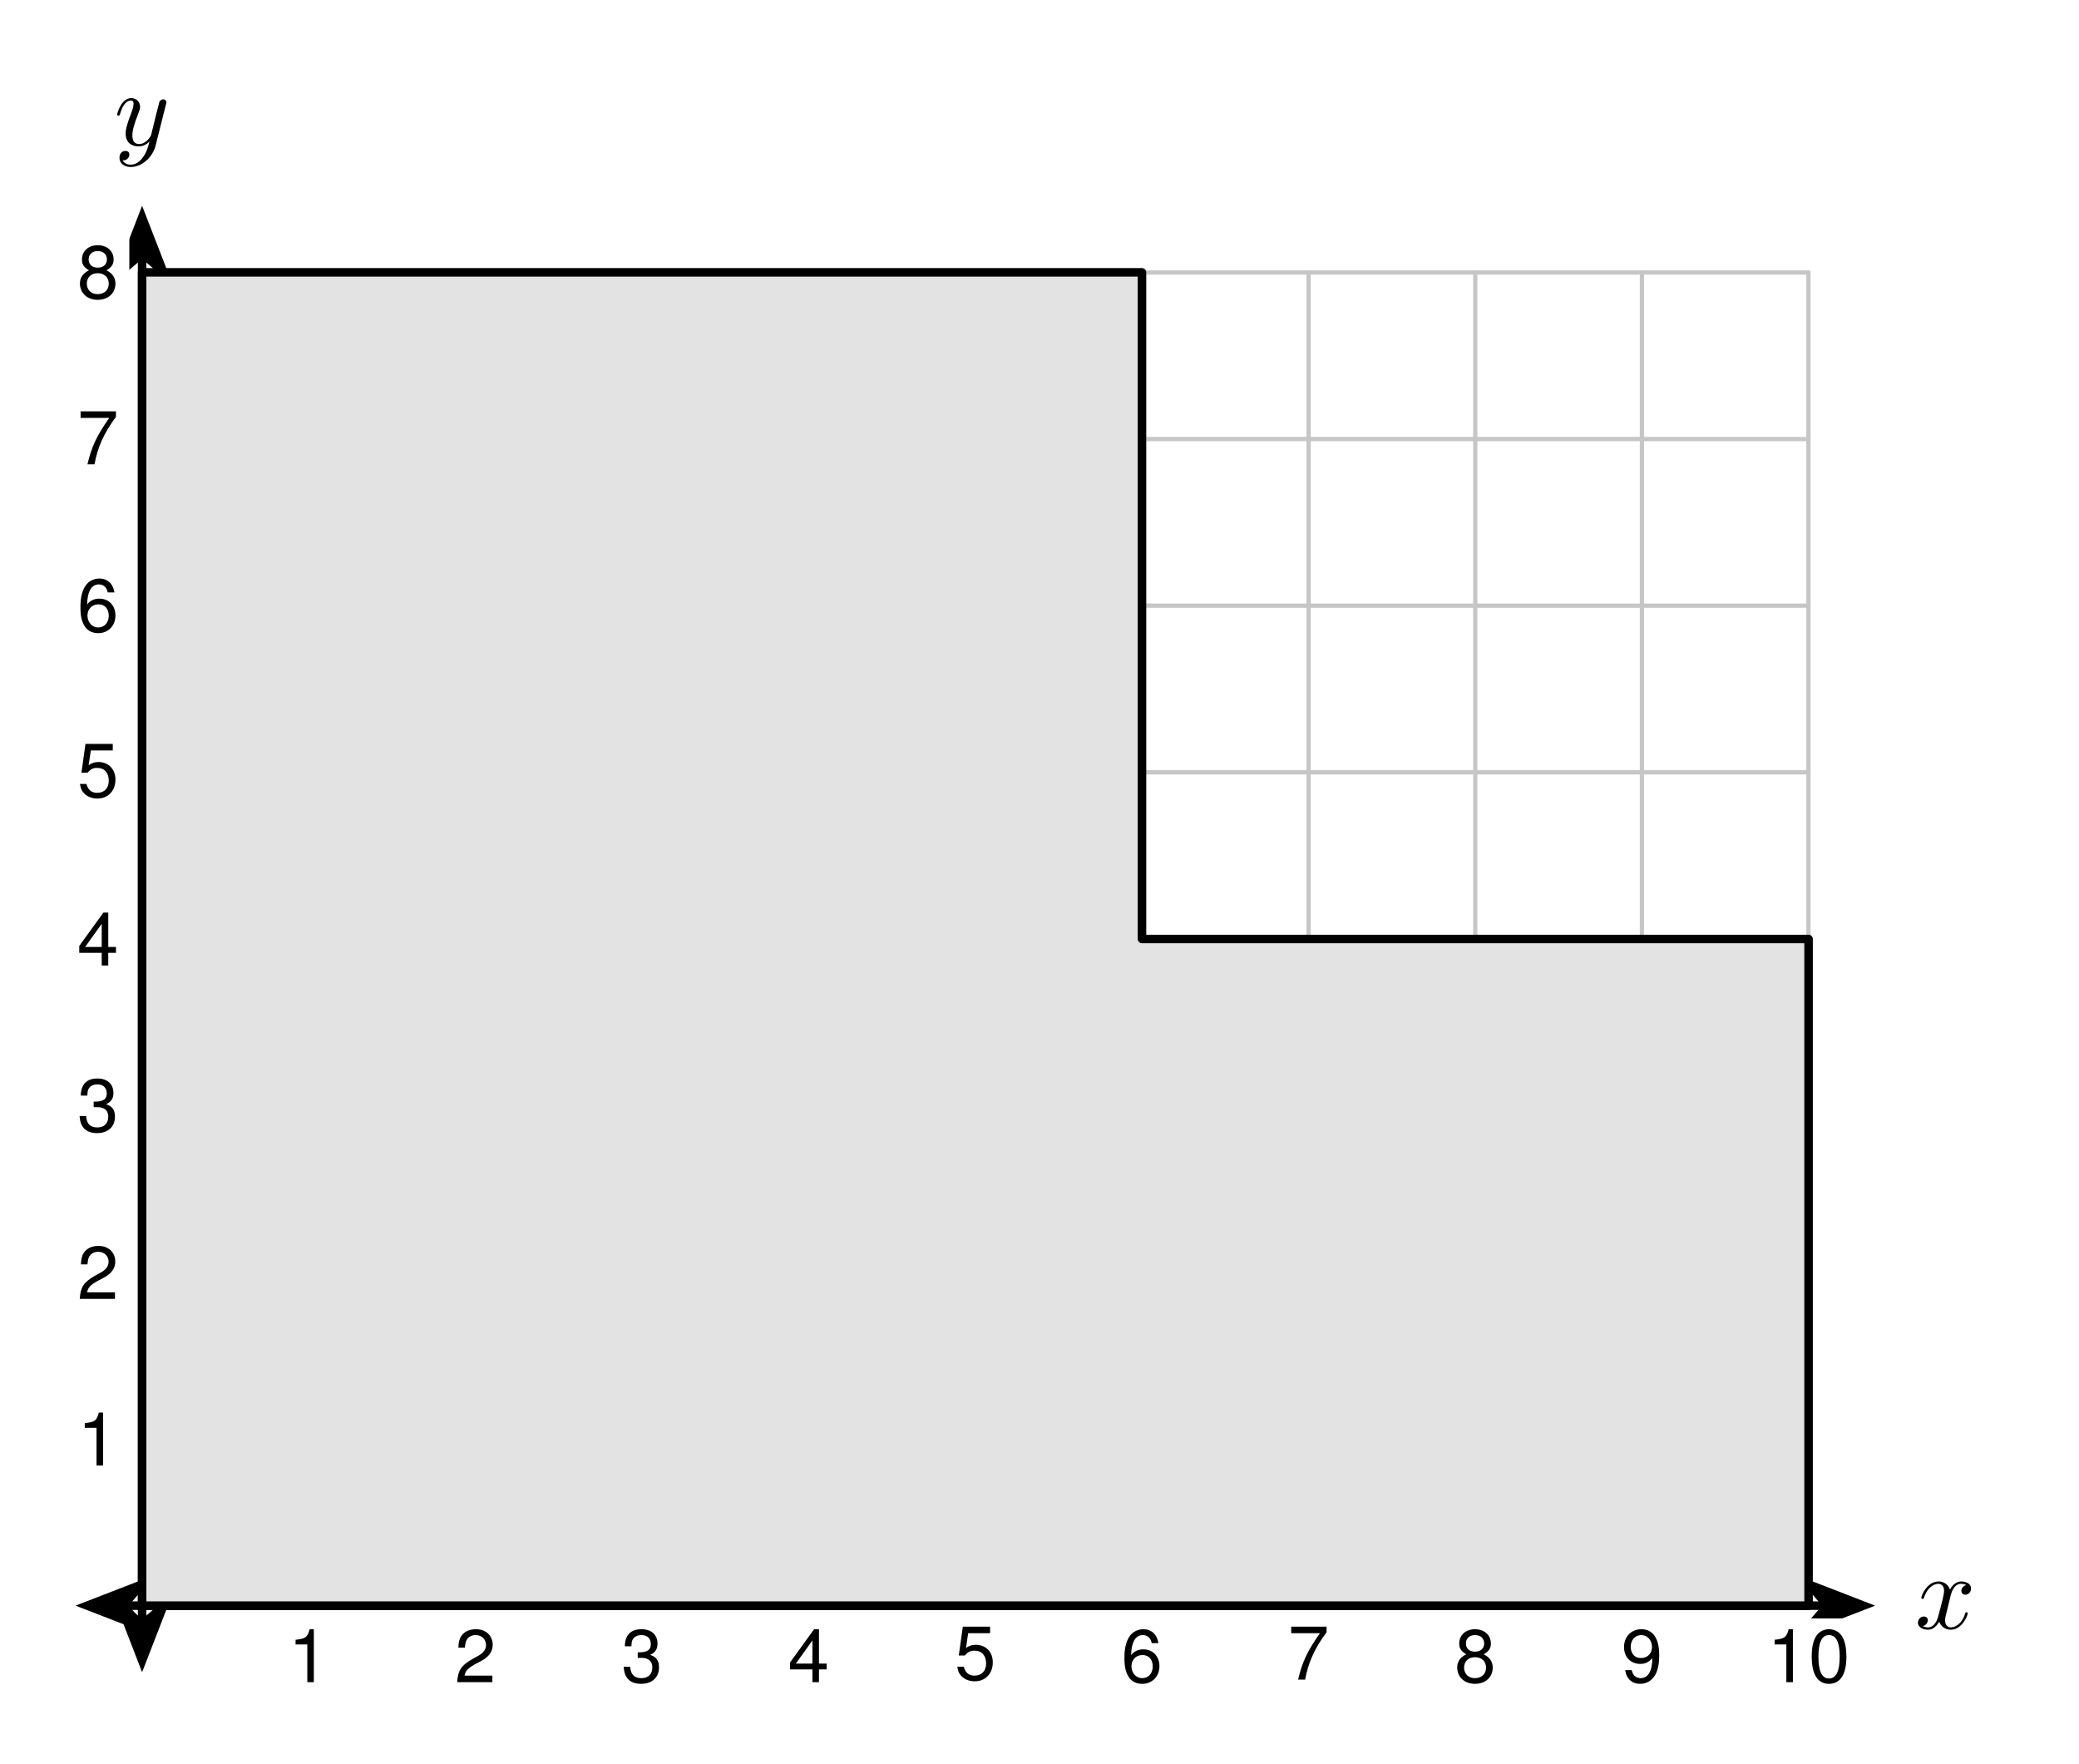
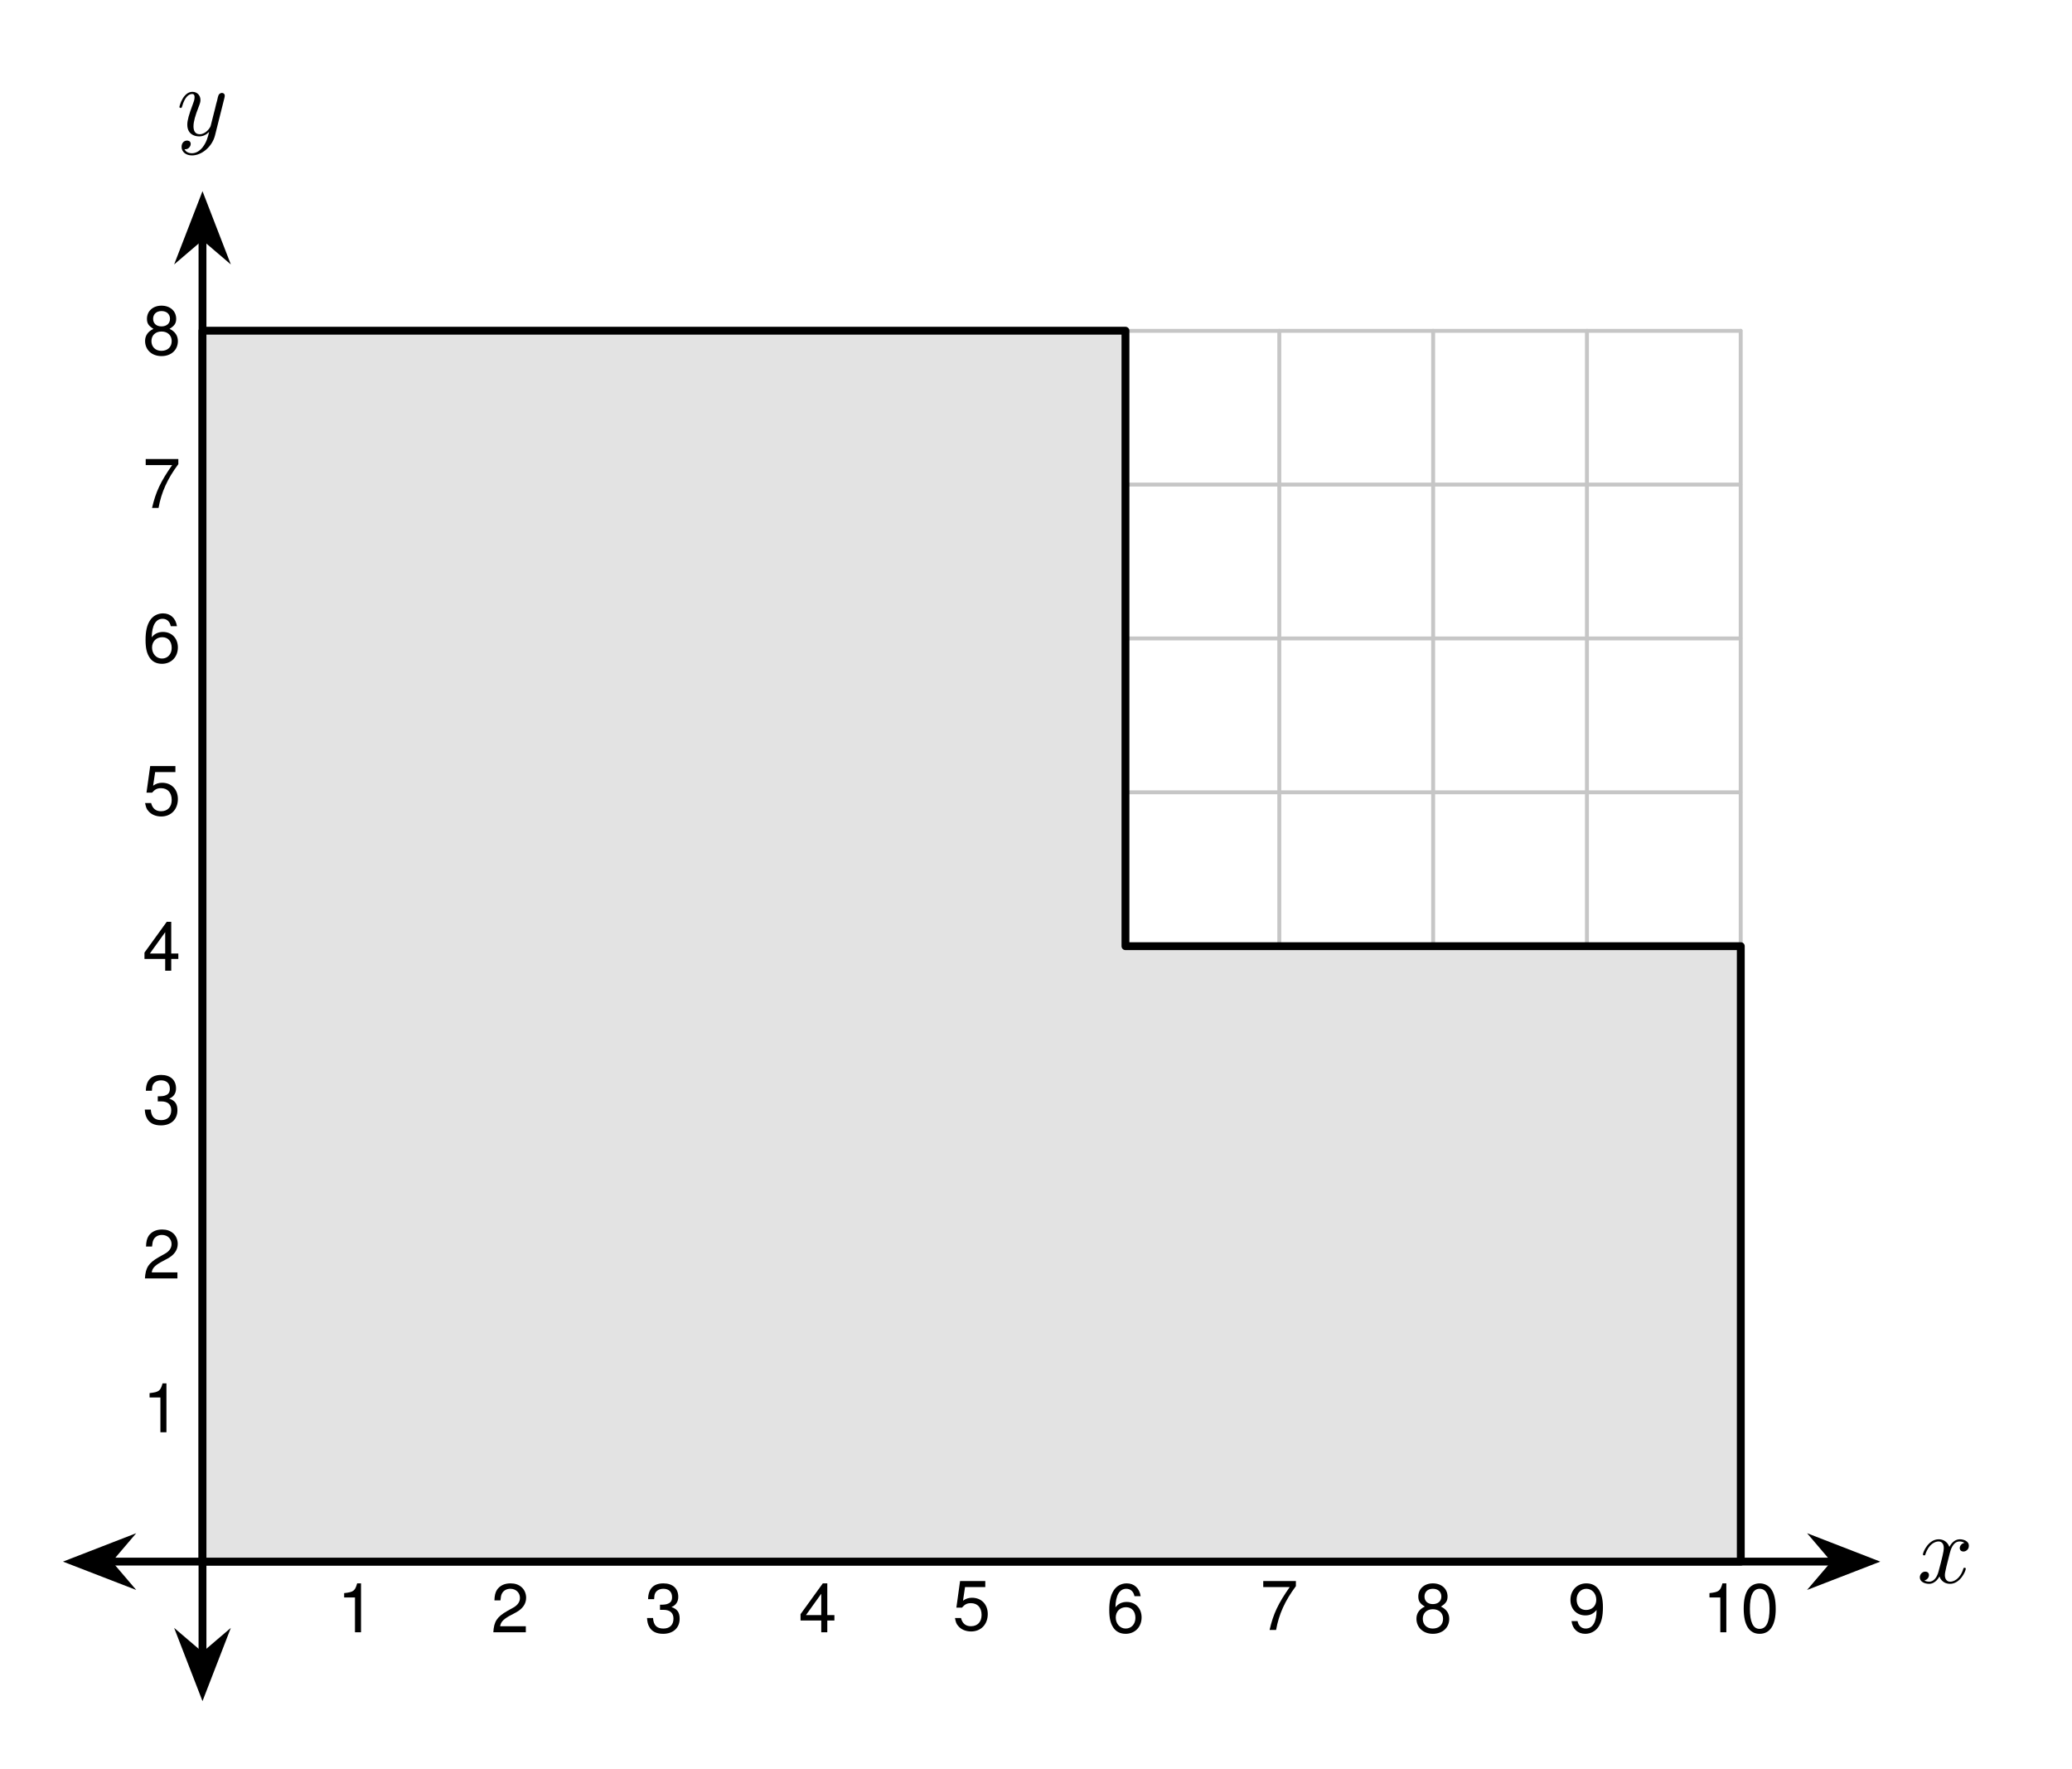
- <svg xmlns="http://www.w3.org/2000/svg" xmlns:xlink="http://www.w3.org/1999/xlink" width="193.897" height="164.482" viewBox="0 0 193.897 164.482">
+ <svg xmlns="http://www.w3.org/2000/svg" xmlns:xlink="http://www.w3.org/1999/xlink" width="209.287" height="178.639" viewBox="0 0 209.287 178.639">
  <defs>
    <g>
      <g id="glyph-0-0">
-         <path d="M 3.312 -3 C 3.375 -3.266 3.609 -4.172 4.297 -4.172 C 4.359 -4.172 4.594 -4.172 4.797 -4.047 C 4.516 -4 4.328 -3.75 4.328 -3.516 C 4.328 -3.344 4.438 -3.156 4.703 -3.156 C 4.922 -3.156 5.234 -3.344 5.234 -3.734 C 5.234 -4.25 4.656 -4.391 4.312 -4.391 C 3.734 -4.391 3.391 -3.859 3.266 -3.641 C 3.016 -4.297 2.484 -4.391 2.203 -4.391 C 1.156 -4.391 0.594 -3.109 0.594 -2.859 C 0.594 -2.766 0.703 -2.766 0.719 -2.766 C 0.797 -2.766 0.828 -2.781 0.844 -2.875 C 1.188 -3.922 1.844 -4.172 2.172 -4.172 C 2.359 -4.172 2.719 -4.078 2.719 -3.516 C 2.719 -3.203 2.547 -2.531 2.172 -1.141 C 2.016 -0.531 1.672 -0.109 1.234 -0.109 C 1.172 -0.109 0.938 -0.109 0.734 -0.234 C 0.984 -0.281 1.203 -0.5 1.203 -0.781 C 1.203 -1.047 0.984 -1.125 0.828 -1.125 C 0.531 -1.125 0.281 -0.859 0.281 -0.547 C 0.281 -0.094 0.781 0.109 1.219 0.109 C 1.875 0.109 2.234 -0.594 2.266 -0.641 C 2.391 -0.281 2.75 0.109 3.344 0.109 C 4.359 0.109 4.922 -1.172 4.922 -1.422 C 4.922 -1.516 4.844 -1.516 4.812 -1.516 C 4.719 -1.516 4.703 -1.484 4.688 -1.406 C 4.359 -0.344 3.672 -0.109 3.359 -0.109 C 2.969 -0.109 2.812 -0.422 2.812 -0.766 C 2.812 -0.984 2.875 -1.203 2.984 -1.641 Z M 3.312 -3 " />
+         <path d="M 3.312 -3 C 3.375 -3.25 3.609 -4.172 4.297 -4.172 C 4.344 -4.172 4.578 -4.172 4.797 -4.031 C 4.516 -3.984 4.312 -3.734 4.312 -3.5 C 4.312 -3.344 4.422 -3.156 4.688 -3.156 C 4.906 -3.156 5.234 -3.328 5.234 -3.734 C 5.234 -4.25 4.641 -4.391 4.312 -4.391 C 3.734 -4.391 3.391 -3.859 3.266 -3.625 C 3.016 -4.281 2.484 -4.391 2.188 -4.391 C 1.156 -4.391 0.594 -3.109 0.594 -2.859 C 0.594 -2.766 0.688 -2.766 0.719 -2.766 C 0.797 -2.766 0.828 -2.781 0.844 -2.875 C 1.188 -3.922 1.828 -4.172 2.172 -4.172 C 2.359 -4.172 2.703 -4.078 2.703 -3.5 C 2.703 -3.188 2.547 -2.531 2.172 -1.141 C 2.016 -0.531 1.672 -0.109 1.234 -0.109 C 1.172 -0.109 0.938 -0.109 0.734 -0.234 C 0.984 -0.281 1.203 -0.5 1.203 -0.781 C 1.203 -1.047 0.984 -1.125 0.828 -1.125 C 0.531 -1.125 0.281 -0.859 0.281 -0.547 C 0.281 -0.094 0.781 0.109 1.219 0.109 C 1.875 0.109 2.234 -0.578 2.266 -0.641 C 2.375 -0.281 2.734 0.109 3.328 0.109 C 4.359 0.109 4.922 -1.172 4.922 -1.422 C 4.922 -1.516 4.828 -1.516 4.797 -1.516 C 4.719 -1.516 4.688 -1.484 4.672 -1.406 C 4.344 -0.344 3.672 -0.109 3.359 -0.109 C 2.969 -0.109 2.812 -0.422 2.812 -0.766 C 2.812 -0.984 2.875 -1.203 2.969 -1.641 Z M 3.312 -3 " />
      </g>
      <g id="glyph-0-1">
-         <path d="M 4.828 -3.781 C 4.875 -3.922 4.875 -3.938 4.875 -4.016 C 4.875 -4.188 4.734 -4.281 4.578 -4.281 C 4.484 -4.281 4.328 -4.219 4.234 -4.078 C 4.219 -4.031 4.141 -3.719 4.094 -3.531 C 4.031 -3.281 3.953 -3.016 3.891 -2.75 L 3.453 -0.953 C 3.406 -0.812 2.984 -0.109 2.328 -0.109 C 1.812 -0.109 1.703 -0.547 1.703 -0.922 C 1.703 -1.375 1.875 -1.984 2.219 -2.859 C 2.375 -3.266 2.422 -3.375 2.422 -3.578 C 2.422 -4.031 2.094 -4.391 1.594 -4.391 C 0.656 -4.391 0.281 -2.953 0.281 -2.859 C 0.281 -2.766 0.391 -2.766 0.406 -2.766 C 0.5 -2.766 0.516 -2.781 0.562 -2.938 C 0.828 -3.875 1.234 -4.172 1.562 -4.172 C 1.656 -4.172 1.812 -4.172 1.812 -3.859 C 1.812 -3.609 1.719 -3.344 1.656 -3.156 C 1.25 -2.109 1.078 -1.547 1.078 -1.078 C 1.078 -0.188 1.703 0.109 2.281 0.109 C 2.672 0.109 3.016 -0.062 3.297 -0.344 C 3.156 0.172 3.047 0.672 2.641 1.188 C 2.391 1.531 2 1.812 1.547 1.812 C 1.406 1.812 0.969 1.781 0.797 1.406 C 0.953 1.406 1.078 1.406 1.219 1.281 C 1.328 1.188 1.422 1.062 1.422 0.875 C 1.422 0.562 1.156 0.531 1.047 0.531 C 0.828 0.531 0.5 0.688 0.5 1.172 C 0.5 1.672 0.938 2.031 1.547 2.031 C 2.578 2.031 3.594 1.141 3.875 0.016 Z M 4.828 -3.781 " />
+         <path d="M 4.828 -3.781 C 4.859 -3.922 4.859 -3.938 4.859 -4.016 C 4.859 -4.188 4.719 -4.281 4.578 -4.281 C 4.469 -4.281 4.312 -4.219 4.234 -4.062 C 4.203 -4.016 4.125 -3.703 4.094 -3.531 C 4.016 -3.281 3.953 -3 3.891 -2.734 L 3.438 -0.953 C 3.406 -0.797 2.969 -0.109 2.328 -0.109 C 1.812 -0.109 1.703 -0.547 1.703 -0.906 C 1.703 -1.375 1.875 -1.984 2.219 -2.859 C 2.375 -3.266 2.406 -3.375 2.406 -3.578 C 2.406 -4.016 2.094 -4.391 1.594 -4.391 C 0.656 -4.391 0.281 -2.953 0.281 -2.859 C 0.281 -2.766 0.391 -2.766 0.406 -2.766 C 0.5 -2.766 0.516 -2.781 0.562 -2.938 C 0.828 -3.875 1.234 -4.172 1.562 -4.172 C 1.641 -4.172 1.812 -4.172 1.812 -3.844 C 1.812 -3.609 1.719 -3.344 1.641 -3.156 C 1.25 -2.109 1.078 -1.531 1.078 -1.078 C 1.078 -0.188 1.703 0.109 2.281 0.109 C 2.672 0.109 3 -0.062 3.281 -0.344 C 3.156 0.172 3.031 0.672 2.641 1.188 C 2.375 1.531 2 1.812 1.547 1.812 C 1.406 1.812 0.969 1.781 0.797 1.406 C 0.953 1.406 1.078 1.406 1.219 1.281 C 1.312 1.188 1.422 1.062 1.422 0.875 C 1.422 0.562 1.156 0.531 1.047 0.531 C 0.828 0.531 0.5 0.688 0.5 1.172 C 0.5 1.672 0.938 2.031 1.547 2.031 C 2.562 2.031 3.594 1.125 3.875 0.016 Z M 4.828 -3.781 " />
      </g>
      <g id="glyph-1-0">
        <path d="M 1.797 -3.516 L 1.797 0 L 2.406 0 L 2.406 -4.938 L 2.016 -4.938 C 1.797 -4.172 1.656 -4.062 0.703 -3.953 L 0.703 -3.516 Z M 1.797 -3.516 " />
      </g>
      <g id="glyph-1-1">
        <path d="M 3.516 -0.609 L 0.922 -0.609 C 0.984 -1.016 1.203 -1.266 1.812 -1.625 L 2.516 -2 C 3.203 -2.375 3.547 -2.875 3.547 -3.484 C 3.547 -3.891 3.391 -4.281 3.094 -4.547 C 2.797 -4.812 2.438 -4.938 1.969 -4.938 C 1.344 -4.938 0.891 -4.703 0.609 -4.297 C 0.438 -4.031 0.359 -3.719 0.344 -3.219 L 0.953 -3.219 C 0.984 -3.547 1.016 -3.75 1.109 -3.922 C 1.266 -4.219 1.578 -4.391 1.953 -4.391 C 2.516 -4.391 2.922 -4 2.922 -3.469 C 2.922 -3.078 2.703 -2.75 2.266 -2.5 L 1.625 -2.141 C 0.594 -1.547 0.297 -1.078 0.234 0 L 3.516 0 Z M 3.516 -0.609 " />
      </g>
      <g id="glyph-1-2">
        <path d="M 1.531 -2.266 L 1.875 -2.266 C 2.547 -2.266 2.891 -1.953 2.891 -1.375 C 2.891 -0.75 2.516 -0.375 1.875 -0.375 C 1.203 -0.375 0.875 -0.719 0.828 -1.438 L 0.219 -1.438 C 0.25 -1.031 0.312 -0.781 0.438 -0.562 C 0.688 -0.078 1.172 0.156 1.844 0.156 C 2.859 0.156 3.516 -0.438 3.516 -1.375 C 3.516 -2 3.281 -2.344 2.688 -2.547 C 3.141 -2.734 3.375 -3.078 3.375 -3.578 C 3.375 -4.422 2.812 -4.938 1.875 -4.938 C 0.875 -4.938 0.344 -4.391 0.328 -3.344 L 0.938 -3.344 C 0.953 -3.641 0.969 -3.797 1.047 -3.953 C 1.188 -4.234 1.5 -4.391 1.875 -4.391 C 2.422 -4.391 2.75 -4.078 2.75 -3.547 C 2.75 -3.203 2.625 -3 2.344 -2.891 C 2.188 -2.812 1.969 -2.781 1.531 -2.781 Z M 1.531 -2.266 " />
      </g>
      <g id="glyph-1-3">
        <path d="M 2.281 -1.188 L 2.281 0 L 2.891 0 L 2.891 -1.188 L 3.609 -1.188 L 3.609 -1.734 L 2.891 -1.734 L 2.891 -4.938 L 2.438 -4.938 L 0.188 -1.828 L 0.188 -1.188 Z M 2.281 -1.734 L 0.734 -1.734 L 2.281 -3.891 Z M 2.281 -1.734 " />
      </g>
      <g id="glyph-1-4">
        <path d="M 3.312 -4.938 L 0.766 -4.938 L 0.391 -2.25 L 0.953 -2.25 C 1.25 -2.594 1.484 -2.703 1.859 -2.703 C 2.531 -2.703 2.938 -2.25 2.938 -1.516 C 2.938 -0.812 2.531 -0.375 1.859 -0.375 C 1.328 -0.375 1 -0.656 0.859 -1.203 L 0.25 -1.203 C 0.328 -0.812 0.391 -0.609 0.547 -0.438 C 0.828 -0.062 1.328 0.156 1.875 0.156 C 2.875 0.156 3.562 -0.562 3.562 -1.609 C 3.562 -2.578 2.922 -3.25 1.969 -3.25 C 1.625 -3.25 1.344 -3.156 1.062 -2.953 L 1.266 -4.328 L 3.312 -4.328 Z M 3.312 -4.938 " />
      </g>
      <g id="glyph-1-5">
        <path d="M 3.469 -3.641 C 3.344 -4.453 2.812 -4.938 2.062 -4.938 C 1.516 -4.938 1.031 -4.672 0.75 -4.234 C 0.438 -3.75 0.297 -3.141 0.297 -2.25 C 0.297 -1.422 0.422 -0.891 0.719 -0.453 C 0.984 -0.062 1.406 0.156 1.953 0.156 C 2.891 0.156 3.562 -0.531 3.562 -1.5 C 3.562 -2.422 2.938 -3.062 2.062 -3.062 C 1.578 -3.062 1.188 -2.875 0.922 -2.516 C 0.938 -3.719 1.328 -4.391 2.016 -4.391 C 2.453 -4.391 2.75 -4.109 2.844 -3.641 Z M 1.984 -2.531 C 2.578 -2.531 2.938 -2.109 2.938 -1.453 C 2.938 -0.828 2.531 -0.375 1.953 -0.375 C 1.391 -0.375 0.953 -0.859 0.953 -1.484 C 0.953 -2.094 1.375 -2.531 1.984 -2.531 Z M 1.984 -2.531 " />
      </g>
      <g id="glyph-1-6">
        <path d="M 3.609 -4.938 L 0.312 -4.938 L 0.312 -4.328 L 2.984 -4.328 C 1.812 -2.656 1.328 -1.625 0.953 0 L 1.609 0 C 1.891 -1.578 2.5 -2.938 3.609 -4.422 Z M 3.609 -4.938 " />
      </g>
      <g id="glyph-1-7">
        <path d="M 2.719 -2.594 C 3.219 -2.906 3.391 -3.156 3.391 -3.609 C 3.391 -4.391 2.781 -4.938 1.906 -4.938 C 1.047 -4.938 0.438 -4.391 0.438 -3.609 C 0.438 -3.156 0.594 -2.906 1.094 -2.594 C 0.531 -2.328 0.25 -1.906 0.25 -1.375 C 0.25 -0.469 0.938 0.156 1.906 0.156 C 2.891 0.156 3.562 -0.469 3.562 -1.359 C 3.562 -1.906 3.281 -2.328 2.719 -2.594 Z M 1.906 -4.391 C 2.438 -4.391 2.766 -4.078 2.766 -3.609 C 2.766 -3.141 2.422 -2.844 1.906 -2.844 C 1.391 -2.844 1.062 -3.141 1.062 -3.609 C 1.062 -4.078 1.391 -4.391 1.906 -4.391 Z M 1.906 -2.328 C 2.531 -2.328 2.938 -1.938 2.938 -1.359 C 2.938 -0.766 2.531 -0.375 1.891 -0.375 C 1.297 -0.375 0.891 -0.781 0.891 -1.359 C 0.891 -1.938 1.297 -2.328 1.906 -2.328 Z M 1.906 -2.328 " />
      </g>
      <g id="glyph-1-8">
        <path d="M 0.375 -1.125 C 0.484 -0.312 1.016 0.156 1.766 0.156 C 2.312 0.156 2.797 -0.109 3.094 -0.547 C 3.406 -1.016 3.547 -1.625 3.547 -2.531 C 3.547 -3.344 3.406 -3.875 3.125 -4.312 C 2.844 -4.719 2.422 -4.938 1.875 -4.938 C 0.938 -4.938 0.266 -4.234 0.266 -3.266 C 0.266 -2.344 0.891 -1.703 1.781 -1.703 C 2.25 -1.703 2.594 -1.875 2.906 -2.25 C 2.906 -1.047 2.516 -0.375 1.812 -0.375 C 1.375 -0.375 1.078 -0.656 0.984 -1.125 Z M 1.875 -4.391 C 2.438 -4.391 2.875 -3.922 2.875 -3.281 C 2.875 -2.672 2.453 -2.25 1.844 -2.25 C 1.266 -2.25 0.891 -2.656 0.891 -3.312 C 0.891 -3.938 1.312 -4.391 1.875 -4.391 Z M 1.875 -4.391 " />
      </g>
      <g id="glyph-1-9">
        <path d="M 1.906 -4.938 C 1.453 -4.938 1.031 -4.734 0.781 -4.391 C 0.453 -3.953 0.297 -3.297 0.297 -2.391 C 0.297 -0.719 0.859 0.156 1.906 0.156 C 2.953 0.156 3.531 -0.719 3.531 -2.344 C 3.531 -3.297 3.375 -3.938 3.047 -4.391 C 2.781 -4.734 2.375 -4.938 1.906 -4.938 Z M 1.906 -4.391 C 2.578 -4.391 2.906 -3.719 2.906 -2.406 C 2.906 -1 2.578 -0.344 1.891 -0.344 C 1.25 -0.344 0.922 -1.031 0.922 -2.375 C 0.922 -3.734 1.25 -4.391 1.906 -4.391 Z M 1.906 -4.391 " />
      </g>
    </g>
    <clipPath id="clip-0">
-       <path clip-rule="nonzero" d="M 0.254 136 L 25 136 L 25 163 L 0.254 163 Z M 0.254 136 " />
-     </clipPath>
-     <clipPath id="clip-1">
-       <path clip-rule="nonzero" d="M 0.254 138 L 27 138 L 27 163.965 L 0.254 163.965 Z M 0.254 138 " />
-     </clipPath>
-     <clipPath id="clip-2">
-       <path clip-rule="nonzero" d="M 0.254 9 L 27 9 L 27 37 L 0.254 37 Z M 0.254 9 " />
+       <path clip-rule="nonzero" d="M 7 154 L 34 154 L 34 178.156 L 7 178.156 Z M 7 154 " />
    </clipPath>
  </defs>
-   <path fill="none" stroke-width="0.399" stroke-linecap="round" stroke-linejoin="round" stroke="rgb(77.499%, 77.499%, 77.499%)" stroke-opacity="1" stroke-miterlimit="10" d="M -0.001 -0.001 L 155.91 -0.001 M -0.001 15.591 L 155.91 15.591 M -0.001 31.183 L 155.91 31.183 M -0.001 46.771 L 155.91 46.771 M -0.001 62.363 L 155.91 62.363 M -0.001 77.955 L 155.91 77.955 M -0.001 93.547 L 155.91 93.547 M -0.001 109.135 L 155.91 109.135 M -0.001 124.715 L 155.91 124.715 M -0.001 -0.001 L -0.001 124.727 M 15.591 -0.001 L 15.591 124.727 M 31.183 -0.001 L 31.183 124.727 M 46.771 -0.001 L 46.771 124.727 M 62.363 -0.001 L 62.363 124.727 M 77.954 -0.001 L 77.954 124.727 M 93.546 -0.001 L 93.546 124.727 M 109.134 -0.001 L 109.134 124.727 M 124.726 -0.001 L 124.726 124.727 M 140.318 -0.001 L 140.318 124.727 M 155.898 -0.001 L 155.898 124.727 " transform="matrix(0.996861, 0, 0, -0.996861, 13.25507, 149.7334)" />
-   <path fill="none" stroke-width="0.797" stroke-linecap="round" stroke-linejoin="round" stroke="rgb(0%, 0%, 0%)" stroke-opacity="1" stroke-miterlimit="10" d="M -1.584 -0.001 L 157.493 -0.001 " transform="matrix(0.996861, 0, 0, -0.996861, 13.25507, 149.7334)" />
-   <path fill-rule="nonzero" fill="rgb(0%, 0%, 0%)" fill-opacity="1" d="M 8.145 149.734 L 13.121 151.66 L 11.477 149.734 L 13.121 147.805 Z M 8.145 149.734 " />
+   <path fill="none" stroke-width="0.399" stroke-linecap="round" stroke-linejoin="round" stroke="rgb(77.499%, 77.499%, 77.499%)" stroke-opacity="1" stroke-miterlimit="10" d="M -0 -0.001 L 155.908 -0.001 M -0 15.591 L 155.908 15.591 M -0 31.183 L 155.908 31.183 M -0 46.771 L 155.908 46.771 M -0 62.363 L 155.908 62.363 M -0 77.955 L 155.908 77.955 M -0 93.544 L 155.908 93.544 M -0 109.136 L 155.908 109.136 M -0 124.716 L 155.908 124.716 M -0 -0.001 L -0 124.728 M 15.592 -0.001 L 15.592 124.728 M 31.18 -0.001 L 31.18 124.728 M 46.772 -0.001 L 46.772 124.728 M 62.364 -0.001 L 62.364 124.728 M 77.956 -0.001 L 77.956 124.728 M 93.544 -0.001 L 93.544 124.728 M 109.136 -0.001 L 109.136 124.728 M 124.728 -0.001 L 124.728 124.728 M 140.316 -0.001 L 140.316 124.728 M 155.9 -0.001 L 155.9 124.728 " transform="matrix(0.996605, 0, 0, -0.996605, 20.45332, 157.7025)" />
+   <path fill="none" stroke-width="0.797" stroke-linecap="round" stroke-linejoin="round" stroke="rgb(0%, 0%, 0%)" stroke-opacity="1" stroke-miterlimit="10" d="M -9.493 -0.001 L 165.401 -0.001 " transform="matrix(0.996605, 0, 0, -0.996605, 20.45332, 157.7025)" />
+   <path fill-rule="nonzero" fill="rgb(0%, 0%, 0%)" fill-opacity="1" stroke-width="0.797" stroke-linecap="round" stroke-linejoin="miter" stroke="rgb(0%, 0%, 0%)" stroke-opacity="1" stroke-miterlimit="10" d="M 6.26 0.001 L 1.266 1.933 L 2.916 0.001 L 1.266 -1.936 Z M 6.26 0.001 " transform="matrix(-0.996605, 0, 0, 0.996605, 13.69949, 157.7025)" />
+   <path fill-rule="nonzero" fill="rgb(0%, 0%, 0%)" fill-opacity="1" stroke-width="0.797" stroke-linecap="round" stroke-linejoin="miter" stroke="rgb(0%, 0%, 0%)" stroke-opacity="1" stroke-miterlimit="10" d="M 6.259 -0.001 L 1.266 1.936 L 2.916 -0.001 L 1.266 -1.933 Z M 6.259 -0.001 " transform="matrix(0.996605, 0, 0, -0.996605, 182.5861, 157.7025)" />
+   <g fill="rgb(0%, 0%, 0%)" fill-opacity="1">
+     <use xlink:href="#glyph-0-0" x="193.635" y="159.84" />
+   </g>
+   <path fill="none" stroke-width="0.797" stroke-linecap="round" stroke-linejoin="round" stroke="rgb(0%, 0%, 0%)" stroke-opacity="1" stroke-miterlimit="10" d="M -0 -9.494 L -0 134.221 " transform="matrix(0.996605, 0, 0, -0.996605, 20.45332, 157.7025)" />
+   <path fill-rule="nonzero" fill="rgb(0%, 0%, 0%)" fill-opacity="1" d="M 20.453 170.695 L 22.379 165.719 L 20.453 167.363 L 18.527 165.719 Z M 20.453 170.695 " />
  <g clip-path="url(#clip-0)">
-     <path fill="none" stroke-width="0.797" stroke-linecap="round" stroke-linejoin="miter" stroke="rgb(0%, 0%, 0%)" stroke-opacity="1" stroke-miterlimit="10" d="M 6.261 0.001 L 1.268 1.933 L 2.918 0.001 L 1.268 -1.935 Z M 6.261 0.001 " transform="matrix(-0.996861, 0, 0, 0.996861, 14.38545, 149.7334)" />
+     <path fill="none" stroke-width="0.797" stroke-linecap="round" stroke-linejoin="miter" stroke="rgb(0%, 0%, 0%)" stroke-opacity="1" stroke-miterlimit="10" d="M 6.26 -0 L 1.267 1.932 L 2.917 -0 L 1.267 -1.933 Z M 6.26 -0 " transform="matrix(0, 0.996605, 0.996605, 0, 20.45332, 164.4564)" />
  </g>
-   <path fill-rule="nonzero" fill="rgb(0%, 0%, 0%)" fill-opacity="1" stroke-width="0.797" stroke-linecap="round" stroke-linejoin="miter" stroke="rgb(0%, 0%, 0%)" stroke-opacity="1" stroke-miterlimit="10" d="M 6.261 -0.001 L 1.265 1.935 L 2.919 -0.001 L 1.265 -1.933 Z M 6.261 -0.001 " transform="matrix(0.996861, 0, 0, -0.996861, 167.5435, 149.7334)" />
+   <path fill-rule="nonzero" fill="rgb(0%, 0%, 0%)" fill-opacity="1" stroke-width="0.797" stroke-linecap="round" stroke-linejoin="miter" stroke="rgb(0%, 0%, 0%)" stroke-opacity="1" stroke-miterlimit="10" d="M 6.261 0 L 1.267 1.933 L 2.917 0 L 1.267 -1.932 Z M 6.261 0 " transform="matrix(0, -0.996605, -0.996605, 0, 20.45332, 26.64554)" />
  <g fill="rgb(0%, 0%, 0%)" fill-opacity="1">
-     <use xlink:href="#glyph-0-0" x="178.595" y="151.871" />
+     <use xlink:href="#glyph-0-1" x="17.841" y="13.665" />
  </g>
-   <path fill="none" stroke-width="0.797" stroke-linecap="round" stroke-linejoin="round" stroke="rgb(0%, 0%, 0%)" stroke-opacity="1" stroke-miterlimit="10" d="M -0.001 -1.584 L -0.001 126.31 " transform="matrix(0.996861, 0, 0, -0.996861, 13.25507, 149.7334)" />
-   <path fill-rule="nonzero" fill="rgb(0%, 0%, 0%)" fill-opacity="1" d="M 13.254 154.844 L 15.184 149.867 L 13.254 151.512 L 11.328 149.867 Z M 13.254 154.844 " />
-   <g clip-path="url(#clip-1)">
-     <path fill="none" stroke-width="0.797" stroke-linecap="round" stroke-linejoin="miter" stroke="rgb(0%, 0%, 0%)" stroke-opacity="1" stroke-miterlimit="10" d="M 6.26 -0.001 L 1.268 1.935 L 2.918 -0.001 L 1.268 -1.933 Z M 6.26 -0.001 " transform="matrix(0, 0.996861, 0.996861, 0, 13.25507, 148.6031)" />
+   <path fill-rule="nonzero" fill="rgb(100%, 100%, 100%)" fill-opacity="1" d="M 33.066 165.832 L 38.918 165.832 L 38.918 158.895 L 33.066 158.895 Z M 33.066 165.832 " />
+   <g fill="rgb(0%, 0%, 0%)" fill-opacity="1">
+     <use xlink:href="#glyph-1-0" x="34.059" y="164.839" />
  </g>
-   <path fill-rule="nonzero" fill="rgb(0%, 0%, 0%)" fill-opacity="1" d="M 13.254 20.289 L 11.328 25.266 L 13.254 23.621 L 15.184 25.266 Z M 13.254 20.289 " />
-   <g clip-path="url(#clip-2)">
-     <path fill="none" stroke-width="0.797" stroke-linecap="round" stroke-linejoin="miter" stroke="rgb(0%, 0%, 0%)" stroke-opacity="1" stroke-miterlimit="10" d="M 6.259 0.001 L 1.267 1.933 L 2.917 0.001 L 1.267 -1.935 Z M 6.259 0.001 " transform="matrix(0, -0.996861, -0.996861, 0, 13.25507, 26.52877)" />
+   <path fill-rule="nonzero" fill="rgb(100%, 100%, 100%)" fill-opacity="1" d="M 48.605 165.832 L 54.453 165.832 L 54.453 158.895 L 48.605 158.895 Z M 48.605 165.832 " />
+   <g fill="rgb(0%, 0%, 0%)" fill-opacity="1">
+     <use xlink:href="#glyph-1-1" x="49.596" y="164.839" />
  </g>
+   <path fill-rule="nonzero" fill="rgb(100%, 100%, 100%)" fill-opacity="1" d="M 64.141 165.973 L 69.992 165.973 L 69.992 158.895 L 64.141 158.895 Z M 64.141 165.973 " />
  <g fill="rgb(0%, 0%, 0%)" fill-opacity="1">
-     <use xlink:href="#glyph-0-1" x="10.642" y="13.544" />
+     <use xlink:href="#glyph-1-2" x="65.134" y="164.839" />
  </g>
-   <path fill-rule="nonzero" fill="rgb(100%, 100%, 100%)" fill-opacity="1" d="M 25.871 157.863 L 31.723 157.863 L 31.723 150.926 L 25.871 150.926 Z M 25.871 157.863 " />
+   <path fill-rule="nonzero" fill="rgb(100%, 100%, 100%)" fill-opacity="1" d="M 79.68 165.832 L 85.531 165.832 L 85.531 158.895 L 79.68 158.895 Z M 79.68 165.832 " />
  <g fill="rgb(0%, 0%, 0%)" fill-opacity="1">
-     <use xlink:href="#glyph-1-0" x="26.864" y="156.871" />
+     <use xlink:href="#glyph-1-3" x="80.672" y="164.839" />
  </g>
-   <path fill-rule="nonzero" fill="rgb(100%, 100%, 100%)" fill-opacity="1" d="M 41.414 157.863 L 47.266 157.863 L 47.266 150.926 L 41.414 150.926 Z M 41.414 157.863 " />
+   <path fill-rule="nonzero" fill="rgb(100%, 100%, 100%)" fill-opacity="1" d="M 95.219 165.738 L 101.066 165.738 L 101.066 158.895 L 95.219 158.895 Z M 95.219 165.738 " />
  <g fill="rgb(0%, 0%, 0%)" fill-opacity="1">
-     <use xlink:href="#glyph-1-1" x="42.406" y="156.871" />
+     <use xlink:href="#glyph-1-4" x="96.209" y="164.603" />
  </g>
-   <path fill-rule="nonzero" fill="rgb(100%, 100%, 100%)" fill-opacity="1" d="M 56.953 158.008 L 62.805 158.008 L 62.805 150.926 L 56.953 150.926 Z M 56.953 158.008 " />
+   <path fill-rule="nonzero" fill="rgb(100%, 100%, 100%)" fill-opacity="1" d="M 110.754 165.973 L 116.605 165.973 L 116.605 158.895 L 110.754 158.895 Z M 110.754 165.973 " />
  <g fill="rgb(0%, 0%, 0%)" fill-opacity="1">
-     <use xlink:href="#glyph-1-2" x="57.947" y="156.871" />
+     <use xlink:href="#glyph-1-5" x="111.747" y="164.839" />
  </g>
-   <path fill-rule="nonzero" fill="rgb(100%, 100%, 100%)" fill-opacity="1" d="M 72.496 157.863 L 78.348 157.863 L 78.348 150.926 L 72.496 150.926 Z M 72.496 157.863 " />
+   <path fill-rule="nonzero" fill="rgb(100%, 100%, 100%)" fill-opacity="1" d="M 126.293 165.594 L 132.145 165.594 L 132.145 158.895 L 126.293 158.895 Z M 126.293 165.594 " />
  <g fill="rgb(0%, 0%, 0%)" fill-opacity="1">
-     <use xlink:href="#glyph-1-3" x="73.489" y="156.871" />
+     <use xlink:href="#glyph-1-6" x="127.285" y="164.603" />
  </g>
-   <path fill-rule="nonzero" fill="rgb(100%, 100%, 100%)" fill-opacity="1" d="M 88.039 157.77 L 93.891 157.77 L 93.891 150.926 L 88.039 150.926 Z M 88.039 157.77 " />
+   <path fill-rule="nonzero" fill="rgb(100%, 100%, 100%)" fill-opacity="1" d="M 141.832 165.973 L 147.68 165.973 L 147.68 158.895 L 141.832 158.895 Z M 141.832 165.973 " />
  <g fill="rgb(0%, 0%, 0%)" fill-opacity="1">
-     <use xlink:href="#glyph-1-4" x="89.03" y="156.635" />
+     <use xlink:href="#glyph-1-7" x="142.822" y="164.839" />
  </g>
-   <path fill-rule="nonzero" fill="rgb(100%, 100%, 100%)" fill-opacity="1" d="M 103.582 158.008 L 109.434 158.008 L 109.434 150.926 L 103.582 150.926 Z M 103.582 158.008 " />
+   <path fill-rule="nonzero" fill="rgb(100%, 100%, 100%)" fill-opacity="1" d="M 157.371 165.973 L 163.219 165.973 L 163.219 158.895 L 157.371 158.895 Z M 157.371 165.973 " />
  <g fill="rgb(0%, 0%, 0%)" fill-opacity="1">
-     <use xlink:href="#glyph-1-5" x="104.572" y="156.871" />
+     <use xlink:href="#glyph-1-8" x="158.36" y="164.839" />
  </g>
-   <path fill-rule="nonzero" fill="rgb(100%, 100%, 100%)" fill-opacity="1" d="M 119.121 157.629 L 124.973 157.629 L 124.973 150.926 L 119.121 150.926 Z M 119.121 157.629 " />
+   <path fill-rule="nonzero" fill="rgb(100%, 100%, 100%)" fill-opacity="1" d="M 170.977 165.973 L 180.688 165.973 L 180.688 158.895 L 170.977 158.895 Z M 170.977 165.973 " />
  <g fill="rgb(0%, 0%, 0%)" fill-opacity="1">
-     <use xlink:href="#glyph-1-6" x="120.115" y="156.635" />
+     <use xlink:href="#glyph-1-0" x="171.966" y="164.839" />
+     <use xlink:href="#glyph-1-9" x="175.83" y="164.839" />
  </g>
-   <path fill-rule="nonzero" fill="rgb(100%, 100%, 100%)" fill-opacity="1" d="M 134.664 158.008 L 140.516 158.008 L 140.516 150.926 L 134.664 150.926 Z M 134.664 158.008 " />
+   <path fill-rule="nonzero" fill="rgb(100%, 100%, 100%)" fill-opacity="1" d="M 13.41 145.633 L 19.262 145.633 L 19.262 138.695 L 13.41 138.695 Z M 13.41 145.633 " />
  <g fill="rgb(0%, 0%, 0%)" fill-opacity="1">
-     <use xlink:href="#glyph-1-7" x="135.656" y="156.871" />
+     <use xlink:href="#glyph-1-0" x="14.405" y="144.641" />
  </g>
-   <path fill-rule="nonzero" fill="rgb(100%, 100%, 100%)" fill-opacity="1" d="M 150.207 158.008 L 156.059 158.008 L 156.059 150.926 L 150.207 150.926 Z M 150.207 158.008 " />
+   <path fill-rule="nonzero" fill="rgb(100%, 100%, 100%)" fill-opacity="1" d="M 13.41 130.094 L 19.262 130.094 L 19.262 123.156 L 13.41 123.156 Z M 13.41 130.094 " />
  <g fill="rgb(0%, 0%, 0%)" fill-opacity="1">
-     <use xlink:href="#glyph-1-8" x="151.198" y="156.871" />
+     <use xlink:href="#glyph-1-1" x="14.405" y="129.103" />
  </g>
-   <path fill-rule="nonzero" fill="rgb(100%, 100%, 100%)" fill-opacity="1" d="M 163.816 158.008 L 173.531 158.008 L 173.531 150.926 L 163.816 150.926 Z M 163.816 158.008 " />
+   <path fill-rule="nonzero" fill="rgb(100%, 100%, 100%)" fill-opacity="1" d="M 13.41 114.629 L 19.262 114.629 L 19.262 107.547 L 13.41 107.547 Z M 13.41 114.629 " />
  <g fill="rgb(0%, 0%, 0%)" fill-opacity="1">
-     <use xlink:href="#glyph-1-0" x="164.807" y="156.871" />
-     <use xlink:href="#glyph-1-9" x="168.672" y="156.871" />
+     <use xlink:href="#glyph-1-2" x="14.405" y="113.494" />
  </g>
-   <path fill-rule="nonzero" fill="rgb(100%, 100%, 100%)" fill-opacity="1" d="M 6.211 137.66 L 12.062 137.66 L 12.062 130.723 L 6.211 130.723 Z M 6.211 137.66 " />
+   <path fill-rule="nonzero" fill="rgb(100%, 100%, 100%)" fill-opacity="1" d="M 13.41 99.02 L 19.262 99.02 L 19.262 92.082 L 13.41 92.082 Z M 13.41 99.02 " />
  <g fill="rgb(0%, 0%, 0%)" fill-opacity="1">
-     <use xlink:href="#glyph-1-0" x="7.205" y="136.668" />
+     <use xlink:href="#glyph-1-3" x="14.405" y="98.028" />
  </g>
-   <path fill-rule="nonzero" fill="rgb(100%, 100%, 100%)" fill-opacity="1" d="M 6.211 122.121 L 12.062 122.121 L 12.062 115.18 L 6.211 115.18 Z M 6.211 122.121 " />
+   <path fill-rule="nonzero" fill="rgb(100%, 100%, 100%)" fill-opacity="1" d="M 13.41 83.434 L 19.262 83.434 L 19.262 76.59 L 13.41 76.59 Z M 13.41 83.434 " />
  <g fill="rgb(0%, 0%, 0%)" fill-opacity="1">
-     <use xlink:href="#glyph-1-1" x="7.205" y="121.127" />
+     <use xlink:href="#glyph-1-4" x="14.405" y="82.3" />
  </g>
-   <path fill-rule="nonzero" fill="rgb(100%, 100%, 100%)" fill-opacity="1" d="M 6.211 106.648 L 12.062 106.648 L 12.062 99.566 L 6.211 99.566 Z M 6.211 106.648 " />
+   <path fill-rule="nonzero" fill="rgb(100%, 100%, 100%)" fill-opacity="1" d="M 13.41 68.016 L 19.262 68.016 L 19.262 60.934 L 13.41 60.934 Z M 13.41 68.016 " />
  <g fill="rgb(0%, 0%, 0%)" fill-opacity="1">
-     <use xlink:href="#glyph-1-2" x="7.205" y="105.514" />
+     <use xlink:href="#glyph-1-5" x="14.405" y="66.881" />
  </g>
-   <path fill-rule="nonzero" fill="rgb(100%, 100%, 100%)" fill-opacity="1" d="M 6.211 91.035 L 12.062 91.035 L 12.062 84.098 L 6.211 84.098 Z M 6.211 91.035 " />
+   <path fill-rule="nonzero" fill="rgb(100%, 100%, 100%)" fill-opacity="1" d="M 13.41 52.289 L 19.262 52.289 L 19.262 45.586 L 13.41 45.586 Z M 13.41 52.289 " />
  <g fill="rgb(0%, 0%, 0%)" fill-opacity="1">
-     <use xlink:href="#glyph-1-3" x="7.205" y="90.043" />
+     <use xlink:href="#glyph-1-6" x="14.405" y="51.296" />
  </g>
-   <path fill-rule="nonzero" fill="rgb(100%, 100%, 100%)" fill-opacity="1" d="M 6.211 75.445 L 12.062 75.445 L 12.062 68.602 L 6.211 68.602 Z M 6.211 75.445 " />
+   <path fill-rule="nonzero" fill="rgb(100%, 100%, 100%)" fill-opacity="1" d="M 13.41 36.941 L 19.262 36.941 L 19.262 29.859 L 13.41 29.859 Z M 13.41 36.941 " />
  <g fill="rgb(0%, 0%, 0%)" fill-opacity="1">
-     <use xlink:href="#glyph-1-4" x="7.205" y="74.312" />
+     <use xlink:href="#glyph-1-7" x="14.405" y="35.806" />
  </g>
-   <path fill-rule="nonzero" fill="rgb(100%, 100%, 100%)" fill-opacity="1" d="M 6.211 60.023 L 12.062 60.023 L 12.062 52.941 L 6.211 52.941 Z M 6.211 60.023 " />
-   <g fill="rgb(0%, 0%, 0%)" fill-opacity="1">
-     <use xlink:href="#glyph-1-5" x="7.205" y="58.889" />
-   </g>
-   <path fill-rule="nonzero" fill="rgb(100%, 100%, 100%)" fill-opacity="1" d="M 6.211 44.293 L 12.062 44.293 L 12.062 37.59 L 6.211 37.59 Z M 6.211 44.293 " />
-   <g fill="rgb(0%, 0%, 0%)" fill-opacity="1">
-     <use xlink:href="#glyph-1-6" x="7.205" y="43.3" />
-   </g>
-   <path fill-rule="nonzero" fill="rgb(100%, 100%, 100%)" fill-opacity="1" d="M 6.211 28.938 L 12.062 28.938 L 12.062 21.855 L 6.211 21.855 Z M 6.211 28.938 " />
-   <g fill="rgb(0%, 0%, 0%)" fill-opacity="1">
-     <use xlink:href="#glyph-1-7" x="7.205" y="27.805" />
-   </g>
-   <path fill-rule="nonzero" fill="rgb(89%, 89%, 89%)" fill-opacity="1" stroke-width="0.797" stroke-linecap="round" stroke-linejoin="round" stroke="rgb(0%, 0%, 0%)" stroke-opacity="1" stroke-miterlimit="10" d="M -0.001 -0.001 L 155.91 -0.001 L 155.91 62.363 L 93.546 62.363 L 93.546 124.727 L -0.001 124.727 Z M -0.001 -0.001 " transform="matrix(0.996861, 0, 0, -0.996861, 13.25507, 149.7334)" />
+   <path fill-rule="nonzero" fill="rgb(89%, 89%, 89%)" fill-opacity="1" stroke-width="0.797" stroke-linecap="round" stroke-linejoin="round" stroke="rgb(0%, 0%, 0%)" stroke-opacity="1" stroke-miterlimit="10" d="M -0 -0.001 L 155.908 -0.001 L 155.908 62.363 L 93.544 62.363 L 93.544 124.728 L -0 124.728 Z M -0 -0.001 " transform="matrix(0.996605, 0, 0, -0.996605, 20.45332, 157.7025)" />
</svg>
